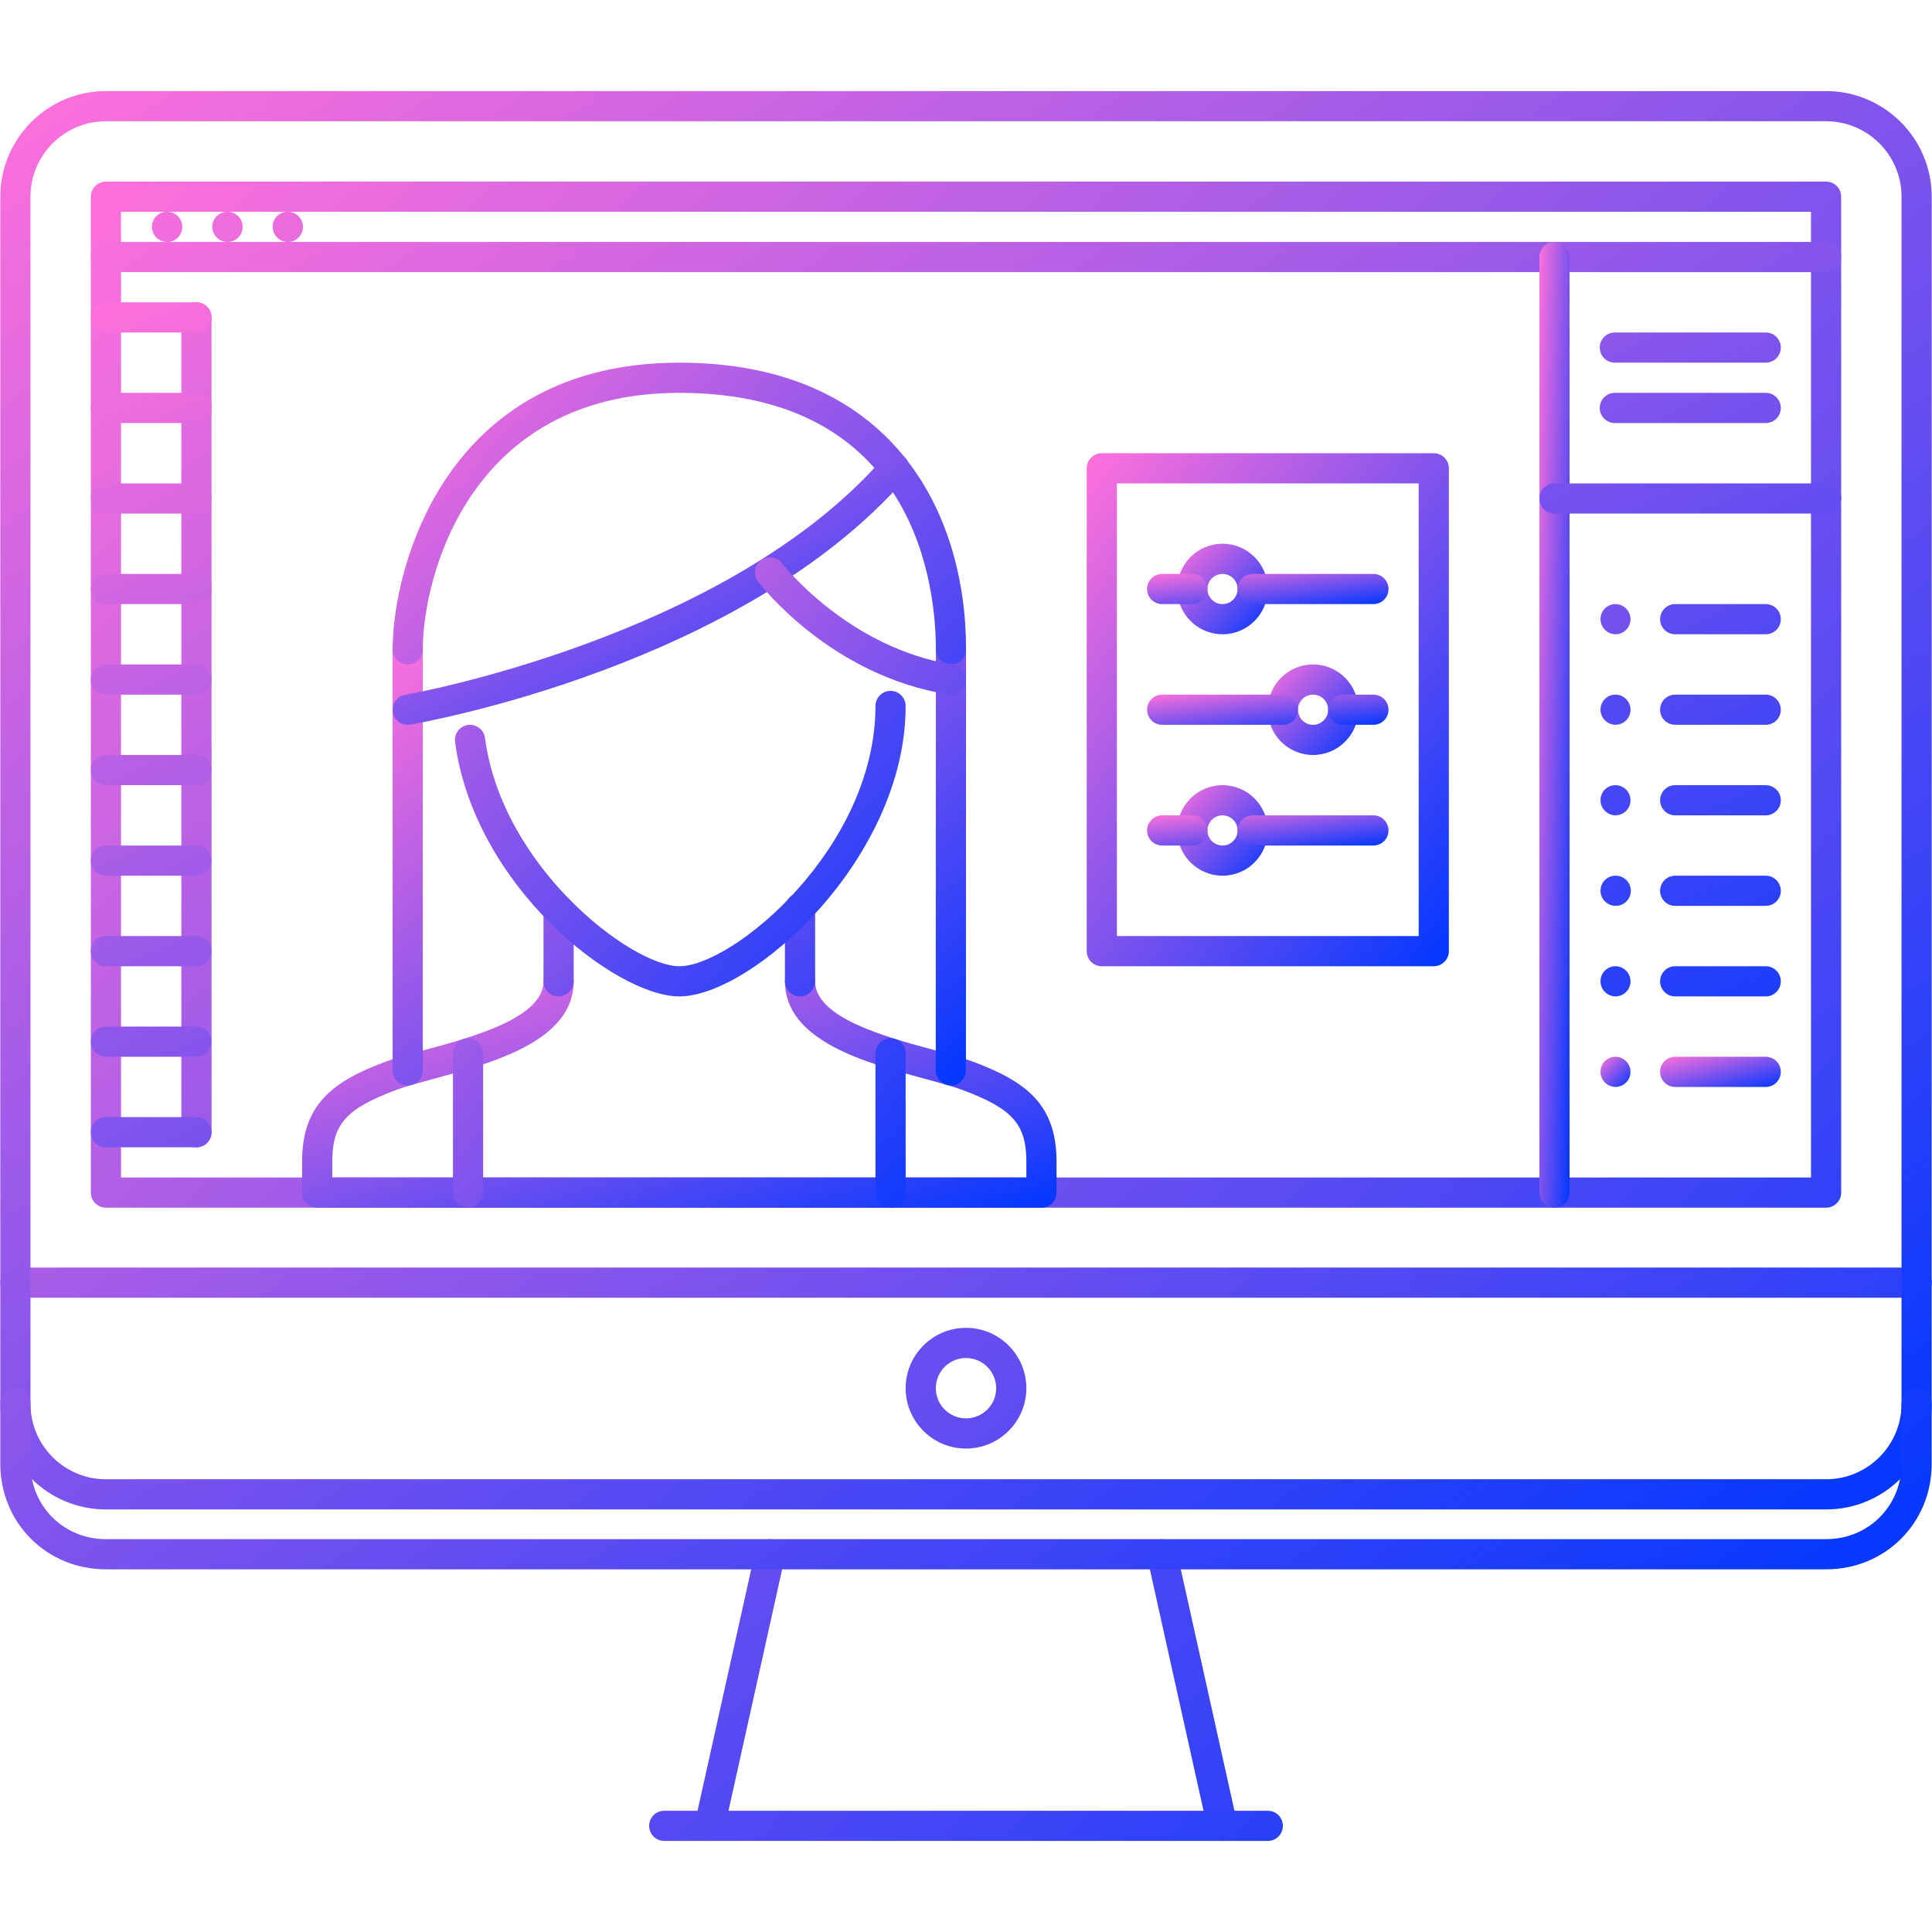
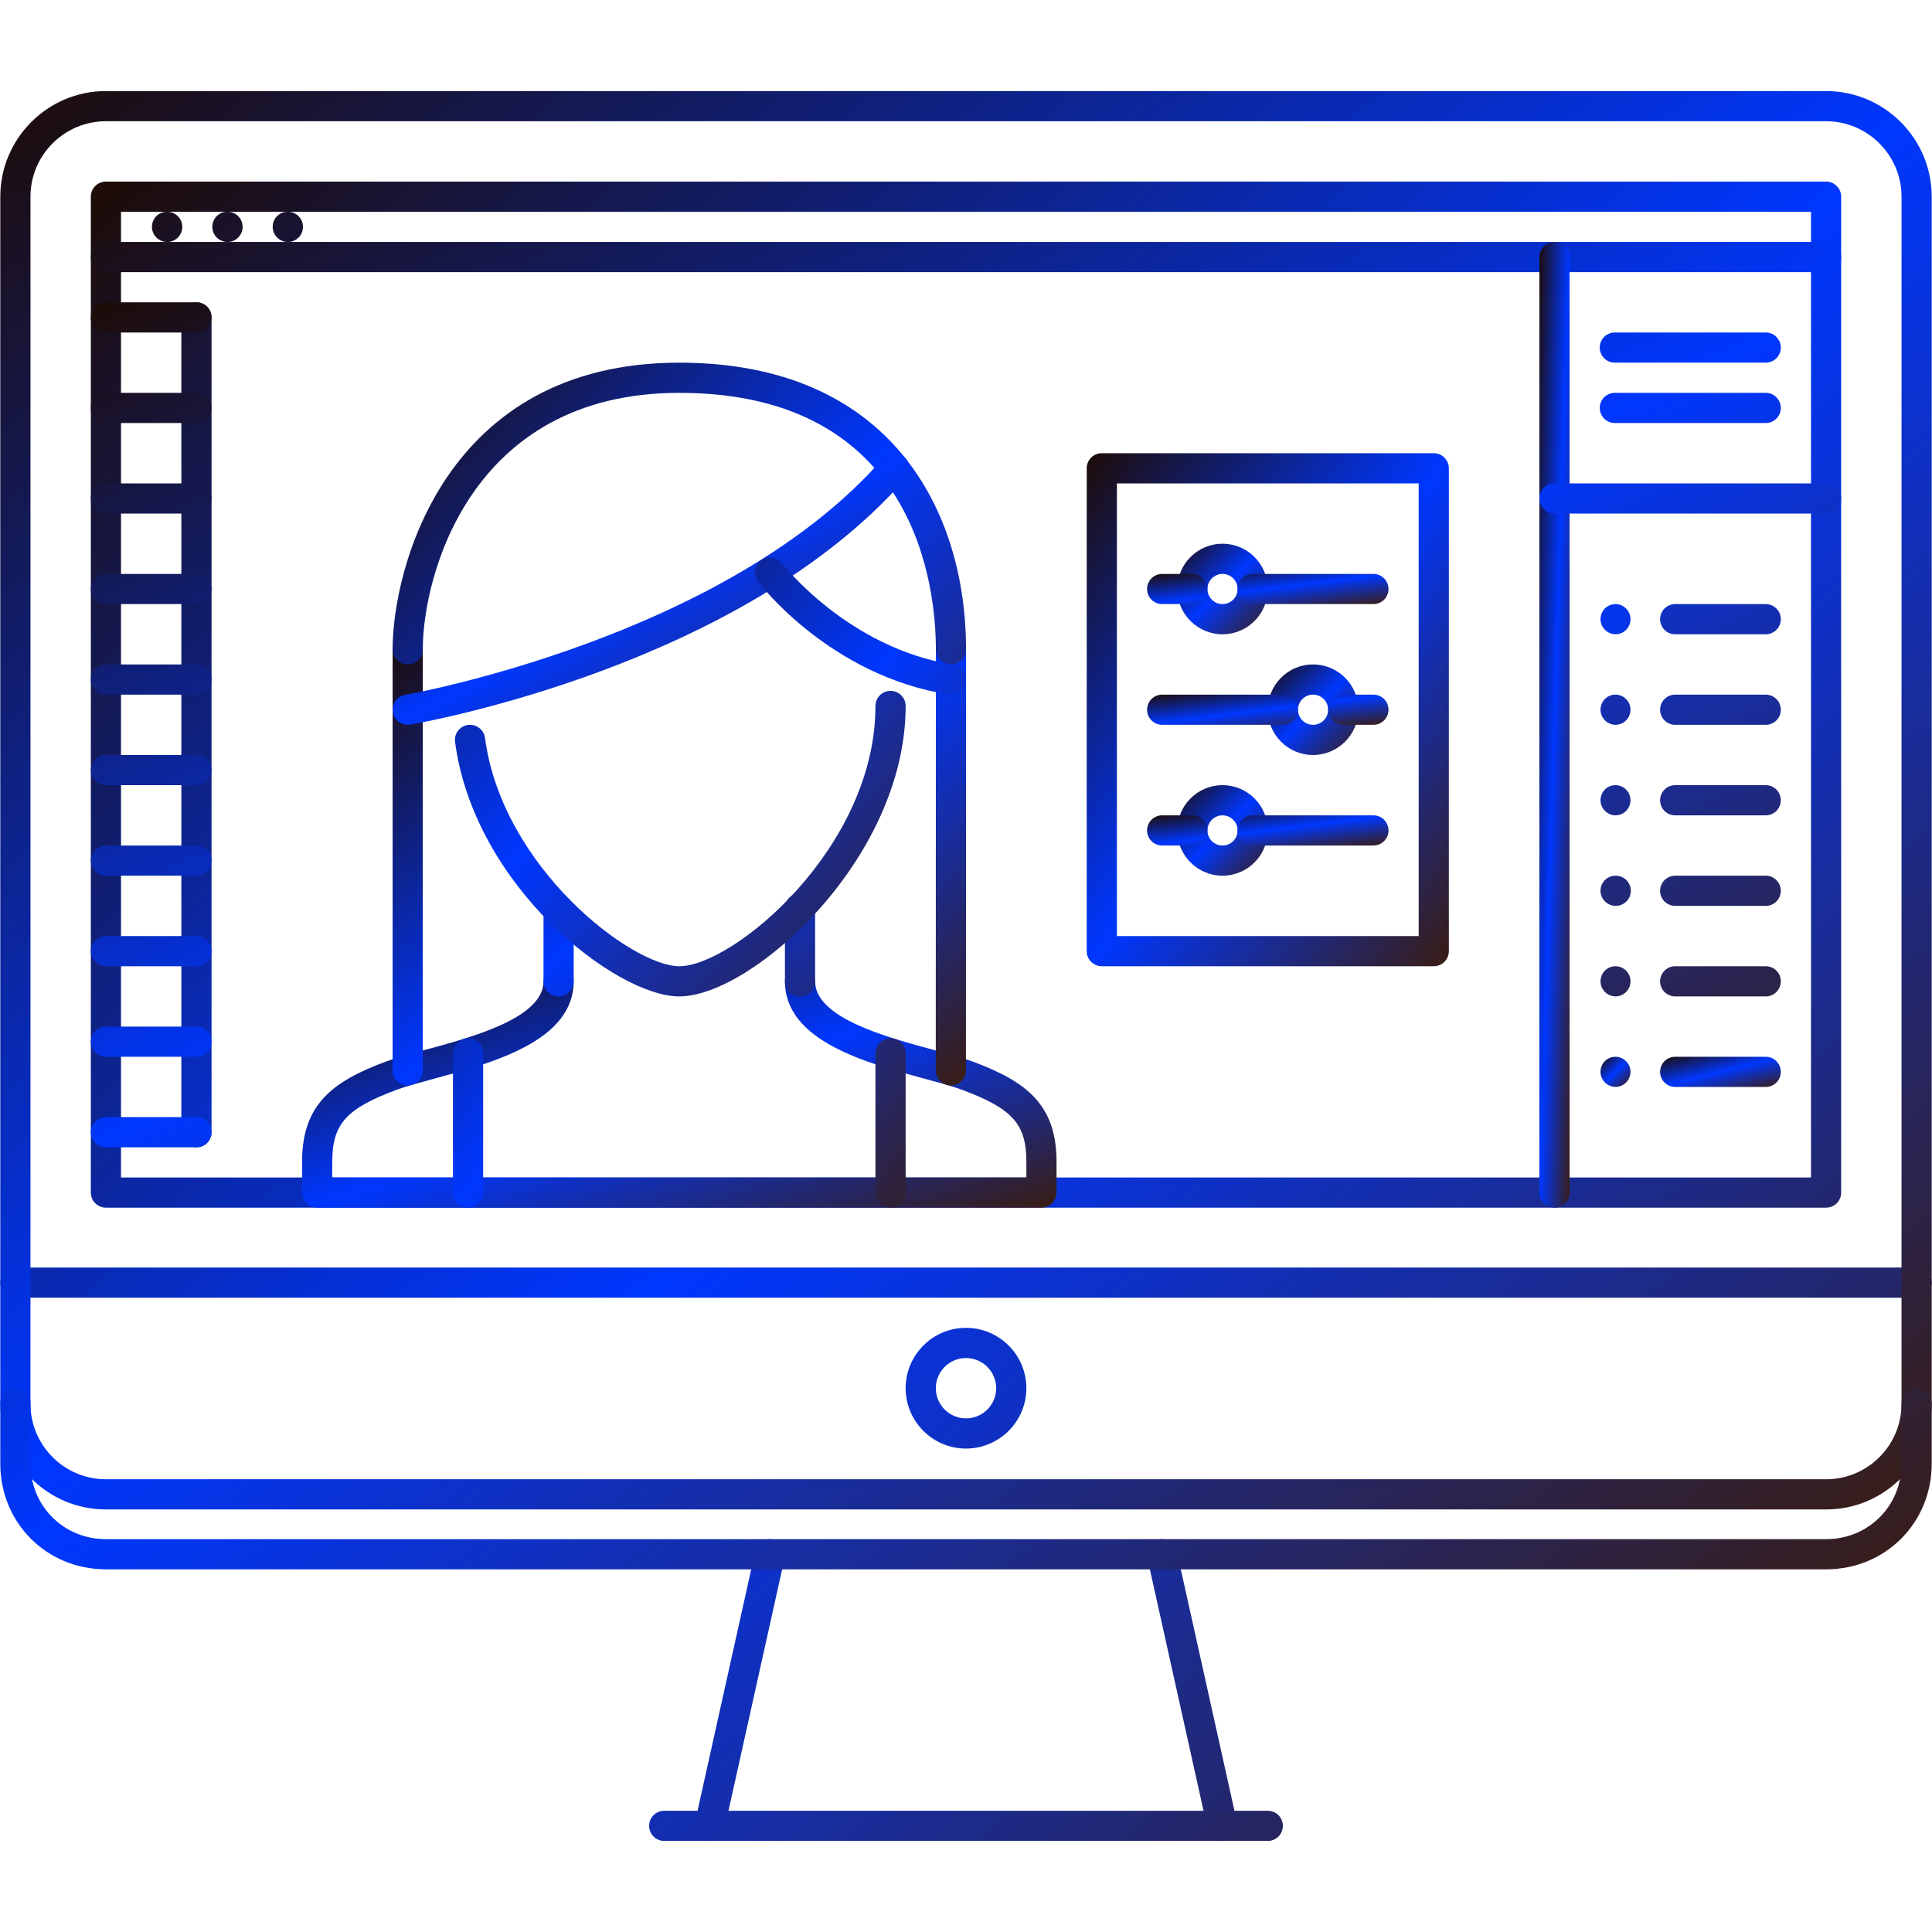
<svg xmlns="http://www.w3.org/2000/svg" width="800px" height="800px" viewBox="0 0 1024 1024" class="icon" version="1.1">
  <defs>
    <linearGradient id="gradient1" x1="0%" y1="0%" x2="100%" y2="100%">
-       <stop offset="0%" style="stop-color:hsl(315, 100%, 72%);stop-opacity:1" />
-       <stop offset="100%" style="stop-color:hsl(227, 100%, 50%);stop-opacity:1" />
+       <stop offset="0%" style="stop-color:hsl(15, 60%, 7%);stop-opacity:1" />
+       <stop offset="50%" style="stop-color:hsl(227, 100%, 50%);stop-opacity:1" />
+       <stop offset="100%" style="stop-color:hsl(15, 50%, 15%);stop-opacity:1" />
    </linearGradient>
  </defs>
  <path d="M88.614 128.242c-4.42 0-8.076-3.576-8.076-7.998s3.5-7.998 7.904-7.998h0.172c4.404 0 7.998 3.576 7.998 7.998s-3.594 7.998-7.998 7.998zM120.604 128.242c-4.42 0-8.076-3.576-8.076-7.998s3.5-7.998 7.904-7.998h0.172c4.404 0 7.998 3.576 7.998 7.998s-3.594 7.998-7.998 7.998zM152.594 128.242c-4.42 0-8.076-3.576-8.076-7.998s3.5-7.998 7.904-7.998h0.172c4.404 0 7.998 3.576 7.998 7.998s-3.592 7.998-7.998 7.998zM856.378 336.18c-4.422 0-8.074-3.578-8.074-7.998s3.496-7.998 7.902-7.998h0.172a8 8 0 0 1 0 15.996zM1015.848 687.82H8.156a7.992 7.992 0 0 1-7.998-7.996 7.994 7.994 0 0 1 7.998-7.998h1007.692a7.992 7.992 0 0 1 7.996 7.998 7.992 7.992 0 0 1-7.996 7.996zM512 767.766c-17.636 0-31.99-14.356-31.99-31.99s14.354-31.99 31.99-31.99 31.992 14.356 31.992 31.99-14.356 31.99-31.992 31.99z m0-47.984c-8.826 0-15.996 7.168-15.996 15.994s7.17 15.994 15.996 15.994c8.824 0 15.996-7.168 15.996-15.994s-7.172-15.994-15.996-15.994zM376.136 975.732a8.01 8.01 0 0 1-7.81-9.73l31.99-143.956c0.954-4.296 5.216-7 9.544-6.078a8.014 8.014 0 0 1 6.078 9.544l-31.99 143.956a8.004 8.004 0 0 1-7.812 6.264zM647.864 975.732a8 8 0 0 1-7.808-6.264l-31.988-143.956a8.01 8.01 0 0 1 6.074-9.544c4.344-0.922 8.59 1.782 9.542 6.078l31.992 143.956a8.008 8.008 0 0 1-7.812 9.73z" fill="url(#gradient1)" />
  <path d="M671.954 975.732H352.05a7.992 7.992 0 0 1-7.998-7.998 7.992 7.992 0 0 1 7.998-7.996h319.904a7.992 7.992 0 0 1 7.996 7.996 7.992 7.992 0 0 1-7.996 7.998zM967.86 640.086H56.14a7.994 7.994 0 0 1-7.998-7.998V104.25a7.994 7.994 0 0 1 7.998-7.998h911.72c4.422 0 8 3.578 8 7.998v527.838a7.994 7.994 0 0 1-8 7.998z m-903.722-15.996h895.726V112.248H64.138v511.842z" fill="url(#gradient1)" />
  <path d="M967.86 800.038H56.14c-30.866 0-55.982-25.118-55.982-55.982V104.25c0-30.866 25.118-55.982 55.982-55.982h911.72c30.868 0 55.984 25.118 55.984 55.982v639.804c0 30.866-25.118 55.984-55.984 55.984zM56.14 64.262c-22.056 0-39.988 17.94-39.988 39.988v639.804c0 22.054 17.932 39.986 39.988 39.986h911.72c22.058 0 39.988-17.932 39.988-39.986V104.25c0-22.048-17.93-39.988-39.988-39.988H56.14z" fill="url(#gradient1)" />
  <path d="M967.86 831.778H56.14c-31.396 0-55.982-24.586-55.982-55.982v-31.99a7.994 7.994 0 0 1 7.998-7.998 7.994 7.994 0 0 1 7.998 7.998v31.99c0 22.43 17.558 39.986 39.988 39.986h911.72c22.434 0 39.988-17.556 39.988-39.986v-31.74a7.994 7.994 0 0 1 8-7.998 7.992 7.992 0 0 1 7.996 7.998v31.74c-0.002 31.396-24.588 55.982-55.986 55.982zM967.86 144.238H56.14c-4.42 0-7.998-3.578-7.998-7.998s3.578-7.998 7.998-7.998h911.72c4.422 0 8 3.578 8 7.998s-3.578 7.998-8 7.998zM104.124 608.096a7.994 7.994 0 0 1-7.998-7.998V168.23c0-4.42 3.576-7.998 7.998-7.998s7.998 3.578 7.998 7.998v431.868a7.992 7.992 0 0 1-7.998 7.998z" fill="url(#gradient1)" />
  <path d="M823.906 640.086c-4.422 0-8-3.578-8-7.998V136.24a7.994 7.994 0 0 1 8-7.998 7.994 7.994 0 0 1 7.996 7.998v495.848a7.994 7.994 0 0 1-7.996 7.998z" fill="url(#gradient1)" />
  <path d="M967.86 272.2h-143.954c-4.422 0-8-3.578-8-7.998s3.578-7.998 8-7.998h143.954c4.422 0 8 3.578 8 7.998s-3.578 7.998-8 7.998zM104.124 224.212H56.14c-4.42 0-7.998-3.576-7.998-7.998s3.578-7.998 7.998-7.998h47.986c4.42 0 7.998 3.576 7.998 7.998s-3.578 7.998-8 7.998zM104.124 272.2H56.14c-4.42 0-7.998-3.578-7.998-7.998s3.578-7.998 7.998-7.998h47.986c4.42 0 7.998 3.578 7.998 7.998s-3.578 7.998-8 7.998zM104.124 320.184H56.14c-4.42 0-7.998-3.576-7.998-7.998s3.578-7.998 7.998-7.998h47.986c4.42 0 7.998 3.576 7.998 7.998s-3.578 7.998-8 7.998zM104.124 368.17H56.14a7.994 7.994 0 0 1-7.998-7.998 7.994 7.994 0 0 1 7.998-7.998h47.986a7.994 7.994 0 0 1 7.998 7.998 7.996 7.996 0 0 1-8 7.998zM104.124 416.154H56.14a7.994 7.994 0 0 1-7.998-7.998 7.994 7.994 0 0 1 7.998-7.998h47.986a7.994 7.994 0 0 1 7.998 7.998 7.994 7.994 0 0 1-8 7.998zM104.124 464.14H56.14a7.994 7.994 0 0 1-7.998-7.998 7.994 7.994 0 0 1 7.998-7.998h47.986a7.994 7.994 0 0 1 7.998 7.998 7.996 7.996 0 0 1-8 7.998zM104.124 512.124H56.14a7.994 7.994 0 0 1-7.998-7.998 7.994 7.994 0 0 1 7.998-7.998h47.986a7.994 7.994 0 0 1 7.998 7.998 7.994 7.994 0 0 1-8 7.998zM104.124 560.11H56.14a7.992 7.992 0 0 1-7.998-7.996 7.994 7.994 0 0 1 7.998-7.998h47.986a7.994 7.994 0 0 1 7.998 7.998 7.994 7.994 0 0 1-8 7.996zM104.124 608.096H56.14a7.994 7.994 0 0 1-7.998-7.998 7.992 7.992 0 0 1 7.998-7.996h47.986a7.992 7.992 0 0 1 7.998 7.996 7.994 7.994 0 0 1-8 7.998zM104.124 176.228H56.14c-4.42 0-7.998-3.578-7.998-7.998s3.578-7.998 7.998-7.998h47.986c4.42 0 7.998 3.578 7.998 7.998s-3.578 7.998-8 7.998zM935.872 192.222h-79.976c-4.422 0-7.996-3.576-7.996-7.998s3.574-7.998 7.996-7.998h79.976c4.418 0 7.996 3.576 7.996 7.998s-3.578 7.998-7.996 7.998zM935.872 224.212h-79.976c-4.422 0-7.996-3.576-7.996-7.998s3.574-7.998 7.996-7.998h79.976c4.418 0 7.996 3.576 7.996 7.998s-3.578 7.998-7.996 7.998zM935.872 336.18h-47.984c-4.422 0-8-3.578-8-7.998a7.994 7.994 0 0 1 8-7.998h47.984a7.994 7.994 0 0 1 7.996 7.998 7.994 7.994 0 0 1-7.996 7.998zM856.378 384.164c-4.422 0-8.074-3.576-8.074-7.998s3.496-7.998 7.902-7.998h0.172a8 8 0 0 1 0 15.996zM935.872 384.164h-47.984c-4.422 0-8-3.576-8-7.998s3.578-7.998 8-7.998h47.984c4.418 0 7.996 3.576 7.996 7.998s-3.578 7.998-7.996 7.998zM856.378 432.15c-4.422 0-8.074-3.578-8.074-7.998s3.496-7.998 7.902-7.998h0.172a8 8 0 0 1 0 15.996zM935.872 432.15h-47.984c-4.422 0-8-3.578-8-7.998a7.994 7.994 0 0 1 8-7.998h47.984a7.994 7.994 0 0 1 7.996 7.998 7.994 7.994 0 0 1-7.996 7.998zM856.378 480.134c-4.422 0-8.074-3.576-8.074-7.998 0-4.42 3.496-7.998 7.902-7.998h0.172a7.998 7.998 0 1 1 0 15.996zM935.872 480.134h-47.984c-4.422 0-8-3.576-8-7.998a7.994 7.994 0 0 1 8-7.998h47.984a7.994 7.994 0 0 1 7.996 7.998 7.992 7.992 0 0 1-7.996 7.998zM856.378 528.122c-4.422 0-8.074-3.578-8.074-7.998s3.496-7.998 7.902-7.998h0.172a8 8 0 0 1 0 15.996zM935.872 528.122h-47.984c-4.422 0-8-3.578-8-7.998s3.578-7.998 8-7.998h47.984c4.418 0 7.996 3.578 7.996 7.998s-3.578 7.998-7.996 7.998z" fill="url(#gradient1)" />
  <path d="M856.378 576.106c-4.422 0-8.074-3.578-8.074-7.998s3.496-7.998 7.902-7.998h0.172a8 8 0 0 1 0 15.996z" fill="url(#gradient1)" />
  <path d="M935.872 576.106h-47.984c-4.422 0-8-3.578-8-7.998s3.578-7.998 8-7.998h47.984c4.418 0 7.996 3.578 7.996 7.998s-3.578 7.998-7.996 7.998z" fill="url(#gradient1)" />
  <path d="M551.988 640.086H168.106a7.994 7.994 0 0 1-7.998-7.998v-16.306c0-30.524 16.228-42.582 44.268-53.078 5.498-2.046 12.95-4.076 21.244-6.326 24.868-6.732 62.45-16.9 62.45-36.254 0-4.42 3.576-7.998 7.998-7.998s7.998 3.578 7.998 7.998c0 31.6-42.924 43.206-74.258 51.688-7.748 2.108-14.714 3.966-19.838 5.888-26.586 9.95-33.866 18.134-33.866 38.082v8.308h367.89v-8.308c0-19.948-7.282-28.132-33.866-38.082-5.124-1.922-12.09-3.796-19.854-5.888-31.334-8.482-74.242-20.104-74.242-51.688 0-4.42 3.576-7.998 7.998-7.998s7.998 3.578 7.998 7.998c0 19.338 37.566 29.522 62.434 36.238 8.31 2.266 15.778 4.294 21.26 6.342 28.04 10.496 44.266 22.554 44.266 53.078v16.306a7.998 7.998 0 0 1-8 7.998z" fill="url(#gradient1)" />
  <path d="M296.066 528.122a7.994 7.994 0 0 1-7.998-7.998v-37.786c0-4.42 3.576-7.998 7.998-7.998s7.998 3.578 7.998 7.998v37.786a7.994 7.994 0 0 1-7.998 7.998zM424.028 528.122a7.994 7.994 0 0 1-7.998-7.998v-38.708c0-4.42 3.576-7.998 7.998-7.998s7.998 3.578 7.998 7.998v38.708a7.996 7.996 0 0 1-7.998 7.998zM216.09 575.308a7.992 7.992 0 0 1-7.998-7.996V344.176c0-4.42 3.578-7.998 7.998-7.998s7.998 3.576 7.998 7.998v223.136a7.992 7.992 0 0 1-7.998 7.996zM503.972 575.308a7.992 7.992 0 0 1-7.998-7.996l0.062-223.136a8 8 0 0 1 15.996 0l-0.062 223.136a7.994 7.994 0 0 1-7.998 7.996z" fill="url(#gradient1)" />
  <path d="M504.034 352.174a7.994 7.994 0 0 1-7.998-7.998c0-31.896-9.81-135.958-135.99-135.958-111.528 0-135.958 98.14-135.958 135.958 0 4.42-3.578 7.998-7.998 7.998s-7.998-3.576-7.998-7.998c0-42.268 27.304-151.954 151.954-151.954 112.06 0 151.984 78.492 151.984 151.954a7.99 7.99 0 0 1-7.996 7.998zM360.046 528.122c-33.708 0-108.748-58.326-118.854-134.912a8.004 8.004 0 0 1 6.888-8.974c4.28-0.57 8.404 2.492 8.982 6.88 9.044 68.634 77.742 121.01 102.984 121.01 28.476 0 103.968-62.66 103.968-137.958a7.994 7.994 0 0 1 7.998-7.998 7.994 7.994 0 0 1 7.998 7.998c0 81.116-81.474 153.954-119.964 153.954z" fill="url(#gradient1)" />
  <path d="M216.076 384.164a8.014 8.014 0 0 1-7.874-6.646 8.014 8.014 0 0 1 6.53-9.23c1.704-0.29 170.198-30.218 253.266-125.346 2.952-3.326 7.998-3.646 11.294-0.756a8 8 0 0 1 0.764 11.286c-86.848 99.446-255.484 129.35-262.606 130.576a8.532 8.532 0 0 1-1.374 0.116z" fill="url(#gradient1)" />
  <path d="M503.988 368.17a7.72 7.72 0 0 1-1.266-0.102c-62.402-9.88-99.516-57.904-101.062-59.944a7.998 7.998 0 0 1 12.732-9.678c0.344 0.446 34.926 44.97 90.832 53.828a8.006 8.006 0 0 1 6.654 9.146 8.006 8.006 0 0 1-7.89 6.75zM248.082 640.086a7.994 7.994 0 0 1-7.998-7.998v-73.804c0-4.42 3.578-7.998 7.998-7.998s7.998 3.578 7.998 7.998v73.804c0 4.42-3.58 7.998-7.998 7.998zM472.012 640.086a7.994 7.994 0 0 1-7.998-7.998v-73.804a7.994 7.994 0 0 1 7.998-7.998 7.994 7.994 0 0 1 7.998 7.998v73.804a7.994 7.994 0 0 1-7.998 7.998z" fill="url(#gradient1)" />
  <path d="M759.926 512.124h-175.95a7.994 7.994 0 0 1-7.996-7.998v-255.92a7.994 7.994 0 0 1 7.996-7.998h175.95a7.992 7.992 0 0 1 7.996 7.998v255.92a7.992 7.992 0 0 1-7.996 7.998z m-167.95-15.994h159.95V256.204h-159.95v239.926z" fill="url(#gradient1)" />
  <path d="M647.958 336.18c-13.23 0-23.992-10.764-23.992-23.994s10.762-23.994 23.992-23.994 23.996 10.762 23.996 23.994c0 13.23-10.766 23.994-23.996 23.994z m0-31.99c-4.402 0-7.996 3.584-7.996 7.998s3.594 7.998 7.996 7.998c4.406 0 8-3.584 8-7.998s-3.594-7.998-8-7.998z" fill="url(#gradient1)" />
  <path d="M727.934 320.184h-63.98c-4.418 0-7.996-3.576-7.996-7.998s3.578-7.998 7.996-7.998h63.98c4.422 0 8 3.576 8 7.998s-3.578 7.998-8 7.998zM631.964 320.184h-15.996c-4.422 0-7.996-3.576-7.996-7.998s3.574-7.998 7.996-7.998h15.996c4.418 0 7.996 3.576 7.996 7.998s-3.578 7.998-7.996 7.998z" fill="url(#gradient1)" />
  <path d="M647.958 464.14c-13.23 0-23.992-10.762-23.992-23.994 0-13.23 10.762-23.992 23.992-23.992s23.996 10.762 23.996 23.992-10.766 23.994-23.996 23.994z m0-31.99a8.008 8.008 0 0 0-7.996 7.998 8.008 8.008 0 0 0 7.996 7.998c4.406 0 8-3.584 8-7.998a8.008 8.008 0 0 0-8-7.998z" fill="url(#gradient1)" />
  <path d="M727.934 448.144h-63.98a7.992 7.992 0 0 1-7.996-7.998 7.994 7.994 0 0 1 7.996-7.998h63.98c4.422 0 8 3.578 8 7.998a7.994 7.994 0 0 1-8 7.998zM631.964 448.144h-15.996a7.99 7.99 0 0 1-7.996-7.998 7.992 7.992 0 0 1 7.996-7.998h15.996a7.994 7.994 0 0 1 7.996 7.998 7.992 7.992 0 0 1-7.996 7.998z" fill="url(#gradient1)" />
  <path d="M695.946 400.16c-13.23 0-23.992-10.762-23.992-23.992s10.762-23.994 23.992-23.994 23.992 10.762 23.992 23.994c0 13.228-10.762 23.992-23.992 23.992z m0-31.99c-4.406 0-8 3.584-8 7.998s3.594 7.998 8 7.998c4.402 0 7.996-3.584 7.996-7.998s-3.594-7.998-7.996-7.998z" fill="url(#gradient1)" />
  <path d="M679.95 384.164h-63.98c-4.422 0-7.996-3.576-7.996-7.998s3.574-7.998 7.996-7.998h63.98c4.422 0 7.996 3.576 7.996 7.998s-3.574 7.998-7.996 7.998zM727.934 384.164h-15.996c-4.418 0-7.996-3.576-7.996-7.998s3.578-7.998 7.996-7.998h15.996c4.422 0 8 3.576 8 7.998s-3.578 7.998-8 7.998z" fill="url(#gradient1)" />
</svg>
